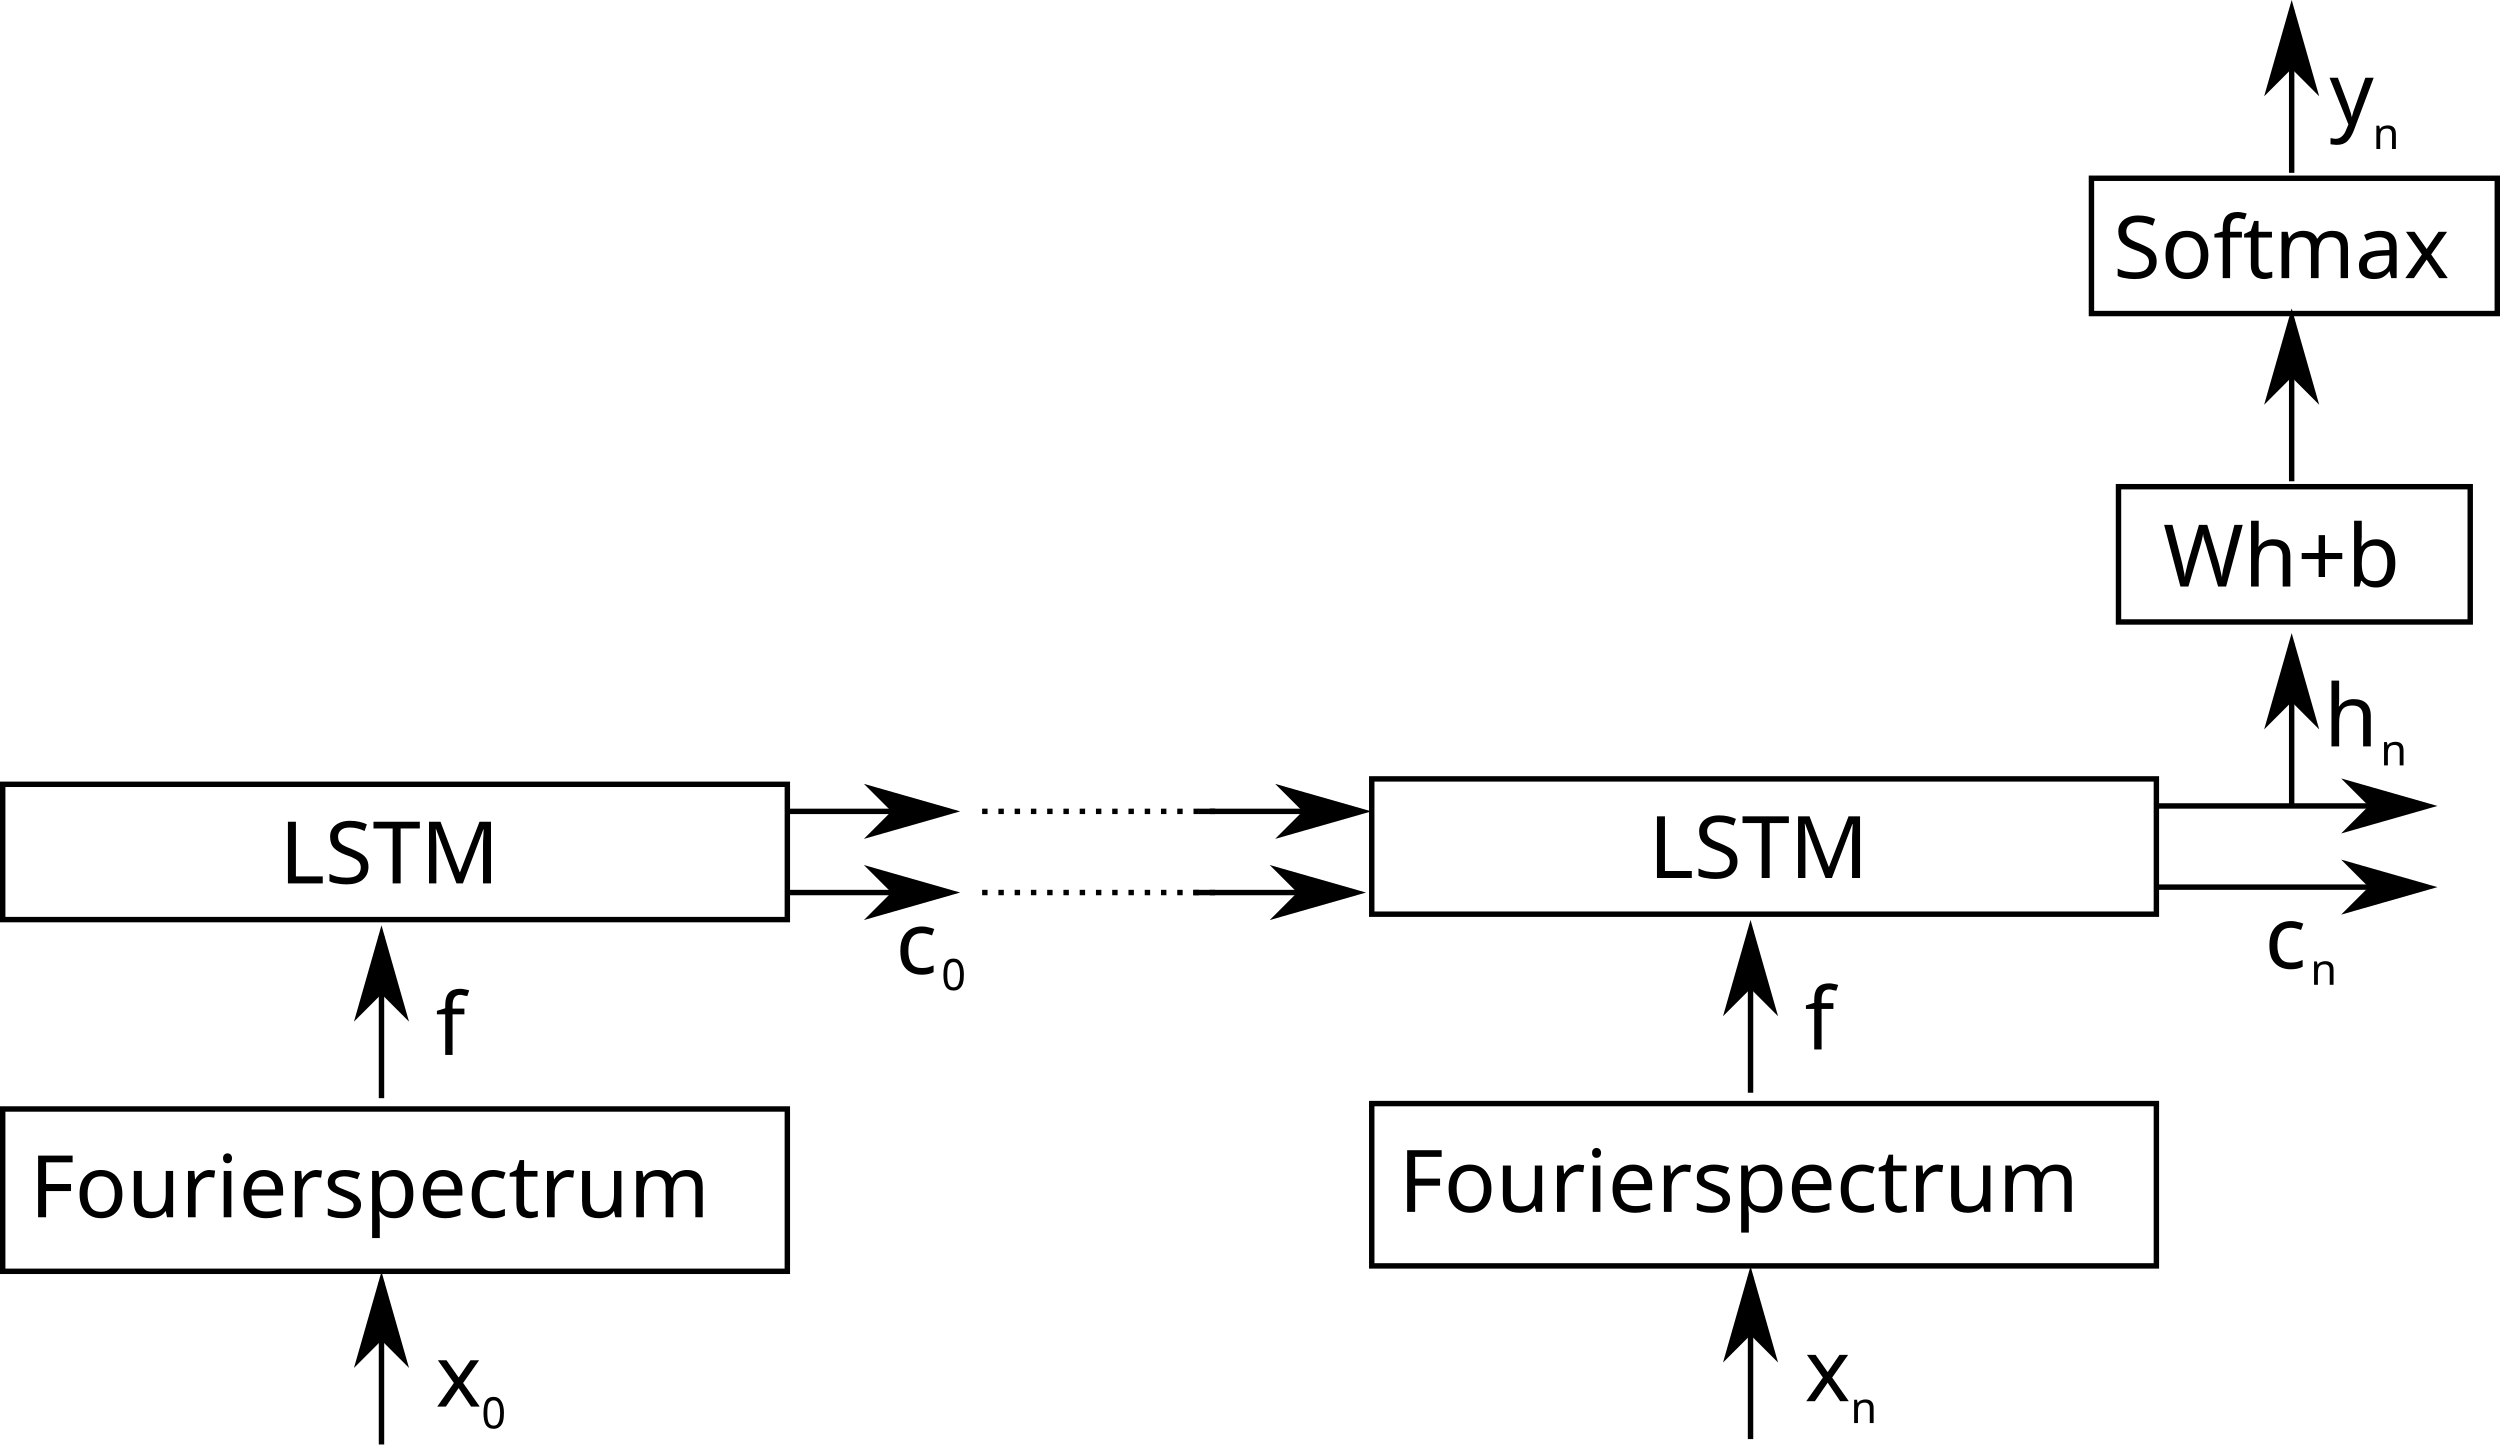
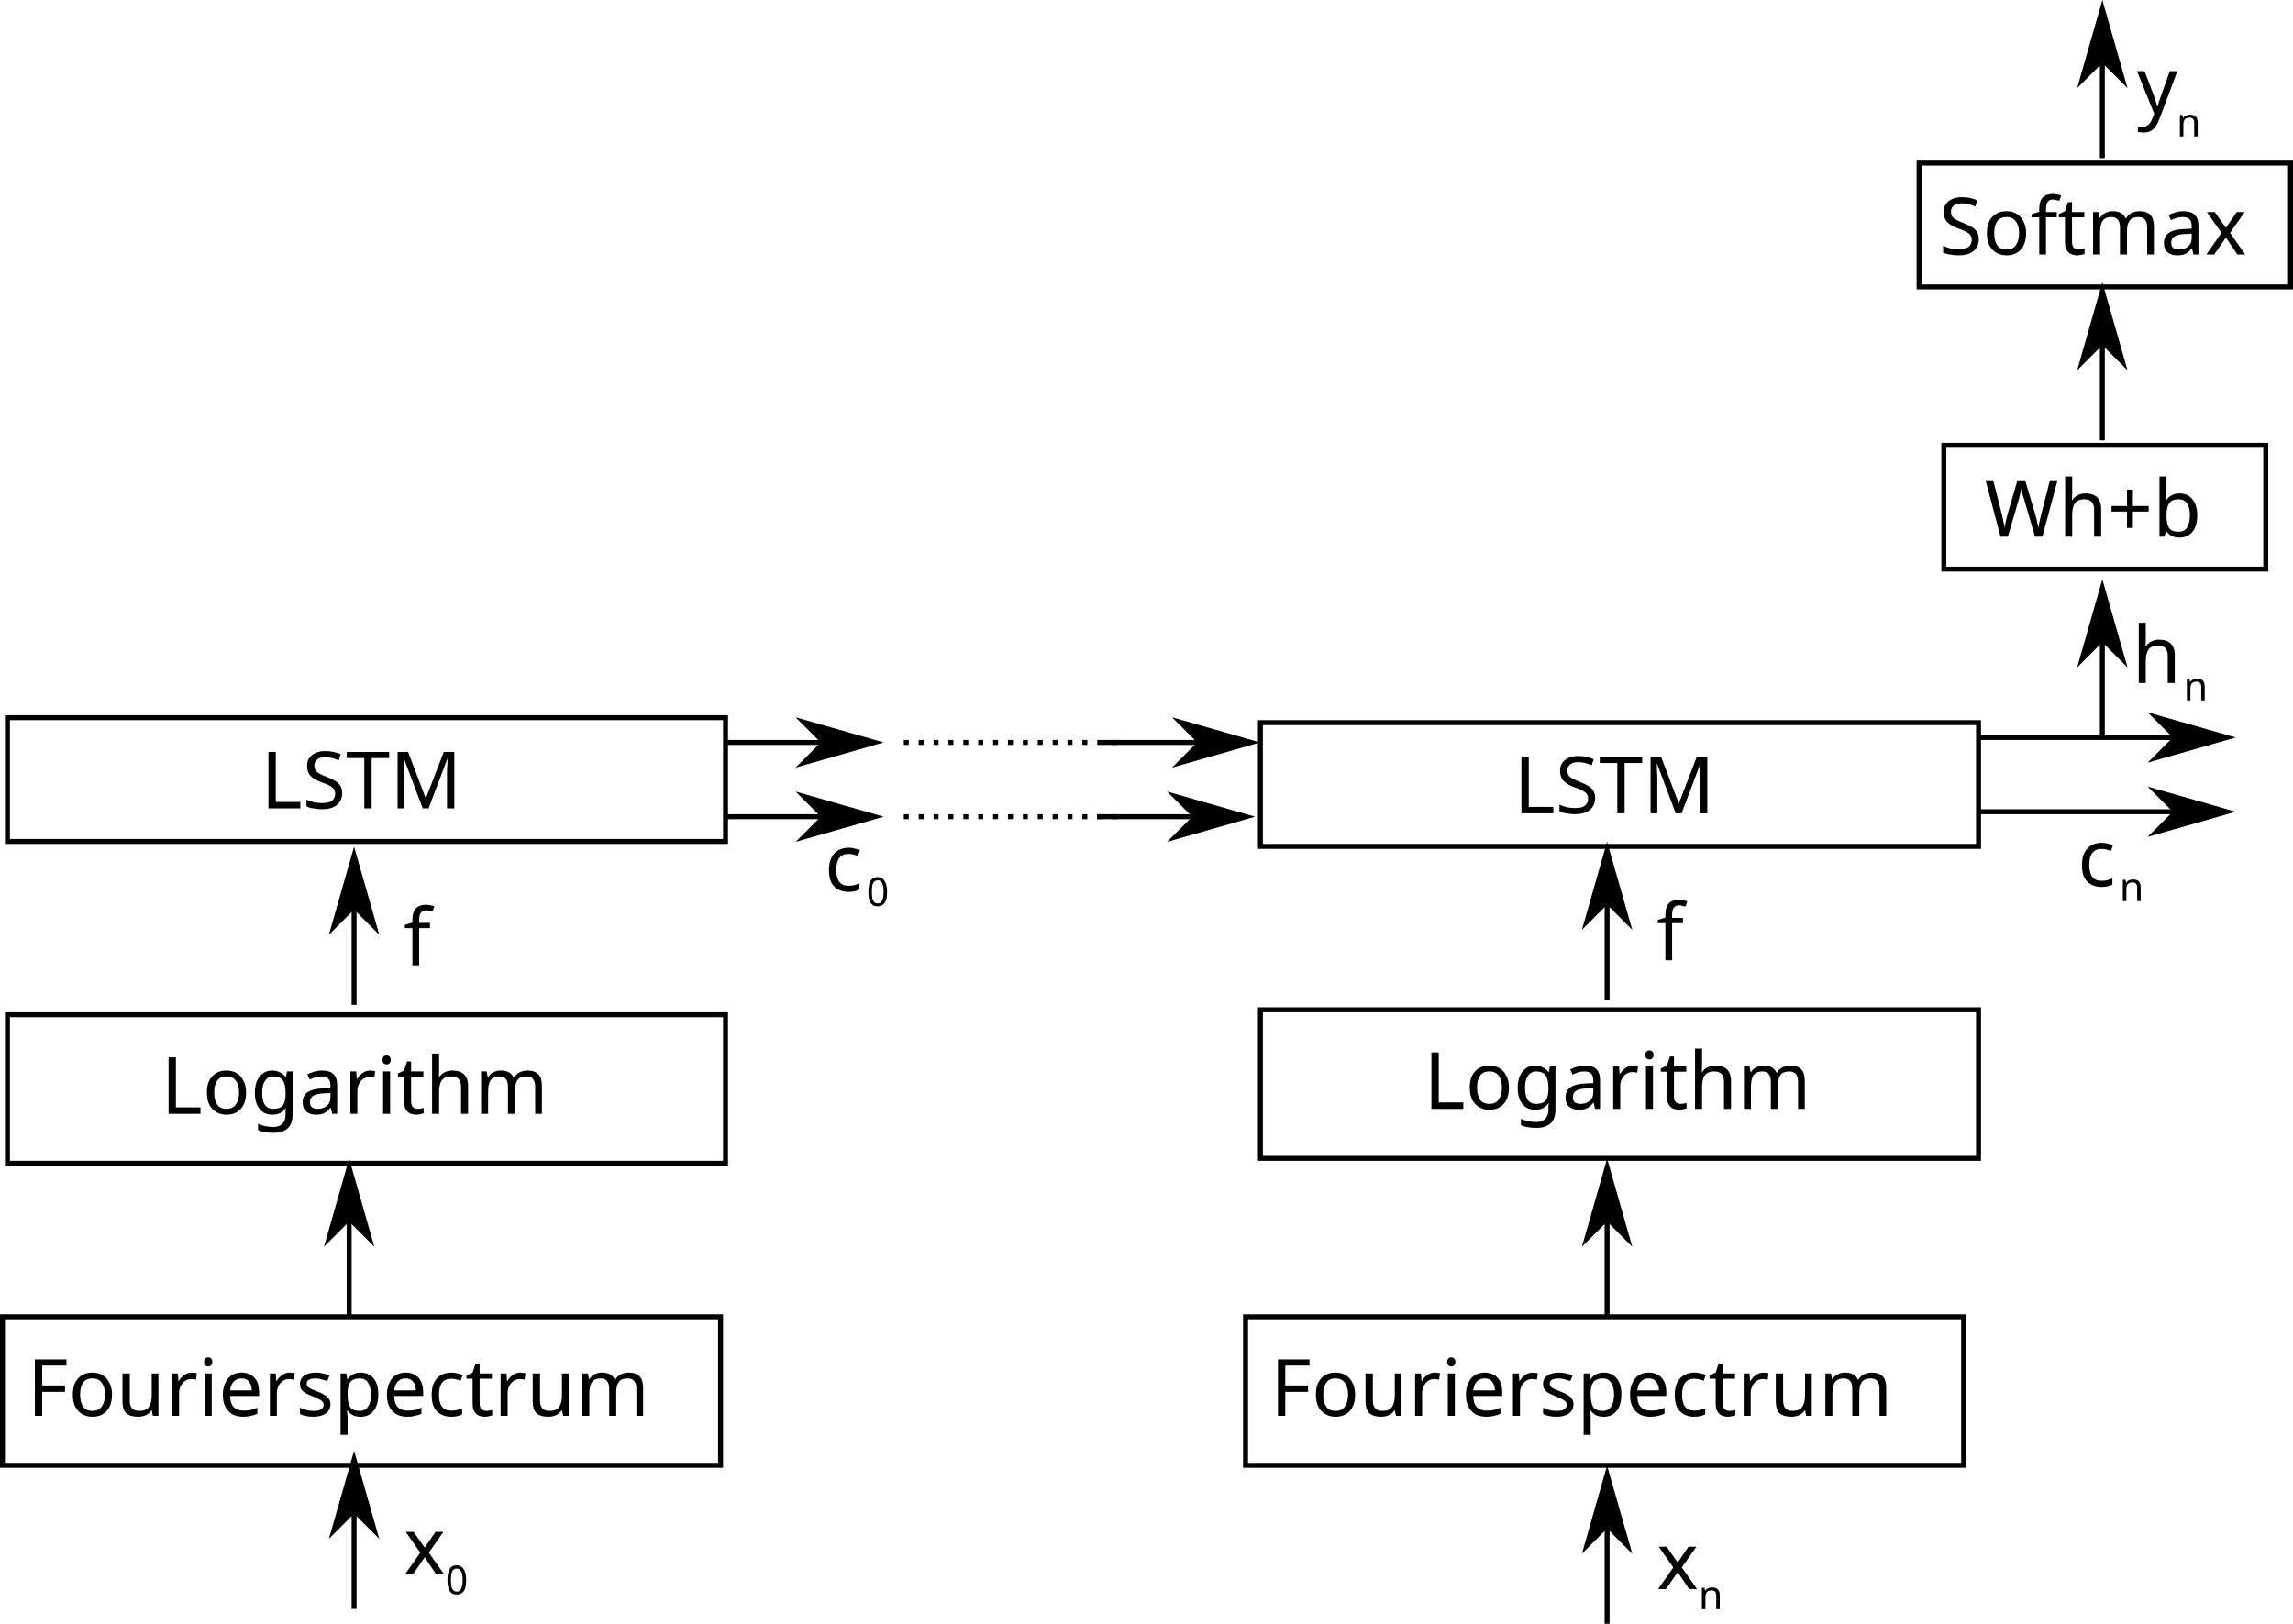
- <svg xmlns="http://www.w3.org/2000/svg" width="122.238mm" height="70.628mm" viewBox="0 0 122.238 70.628" version="1.1" id="svg8">
+ <svg xmlns="http://www.w3.org/2000/svg" width="122.502mm" height="86.768mm" viewBox="0 0 122.502 86.768" version="1.1" id="svg8">
  <defs id="defs2">
    <marker orient="auto" refY="0" refX="0" id="marker5507" style="overflow:visible">
      <path id="path5505" d="M 0,0 5,-5 -12.5,0 5,5 Z" style="fill:#000000;fill-opacity:1;fill-rule:evenodd;stroke:#000000;stroke-width:1pt;stroke-opacity:1" transform="matrix(-0.8,0,0,-0.8,-10,0)" />
    </marker>
    <marker orient="auto" refY="0" refX="0" id="marker5357" style="overflow:visible">
      <path id="path5355" d="M 0,0 5,-5 -12.5,0 5,5 Z" style="fill:#000000;fill-opacity:1;fill-rule:evenodd;stroke:#000000;stroke-width:1pt;stroke-opacity:1" transform="matrix(-0.8,0,0,-0.8,-10,0)" />
    </marker>
    <marker style="overflow:visible" id="marker5299" refX="0" refY="0" orient="auto">
      <path transform="matrix(-0.8,0,0,-0.8,-10,0)" style="fill:#000000;fill-opacity:1;fill-rule:evenodd;stroke:#000000;stroke-width:1pt;stroke-opacity:1" d="M 0,0 5,-5 -12.5,0 5,5 Z" id="path5297" />
    </marker>
    <marker orient="auto" refY="0" refX="0" id="Arrow2Mend" style="overflow:visible">
      <path id="path4542" style="fill:#000000;fill-opacity:1;fill-rule:evenodd;stroke:#000000;stroke-width:0.625;stroke-linejoin:round;stroke-opacity:1" d="M 8.719,4.034 -2.207,0.016 8.719,-4.002 c -1.745,2.372 -1.735,5.617 -6e-7,8.035 z" transform="scale(-0.6)" />
    </marker>
    <marker orient="auto" refY="0" refX="0" id="Arrow1Sstart" style="overflow:visible">
      <path id="path4527" d="M 0,0 5,-5 -12.5,0 5,5 Z" style="fill:#000000;fill-opacity:1;fill-rule:evenodd;stroke:#000000;stroke-width:1pt;stroke-opacity:1" transform="matrix(0.2,0,0,0.2,1.2,0)" />
    </marker>
    <marker orient="auto" refY="0" refX="0" id="Arrow1Mend" style="overflow:visible">
      <path id="path4524" d="M 0,0 5,-5 -12.5,0 5,5 Z" style="fill:#000000;fill-opacity:1;fill-rule:evenodd;stroke:#000000;stroke-width:1pt;stroke-opacity:1" transform="matrix(-0.4,0,0,-0.4,-4,0)" />
    </marker>
    <marker orient="auto" refY="0" refX="0" id="Arrow1Lend" style="overflow:visible">
      <path id="path4518" d="M 0,0 5,-5 -12.5,0 5,5 Z" style="fill:#000000;fill-opacity:1;fill-rule:evenodd;stroke:#000000;stroke-width:1pt;stroke-opacity:1" transform="matrix(-0.8,0,0,-0.8,-10,0)" />
    </marker>
    <marker orient="auto" refY="0" refX="0" id="Arrow1Lend-3" style="overflow:visible">
      <path id="path4518-6" d="M 0,0 5,-5 -12.5,0 5,5 Z" style="fill:#000000;fill-opacity:1;fill-rule:evenodd;stroke:#000000;stroke-width:1pt;stroke-opacity:1" transform="matrix(-0.8,0,0,-0.8,-10,0)" />
    </marker>
    <marker orient="auto" refY="0" refX="0" id="Arrow1Lend-36" style="overflow:visible">
      <path id="path4518-0" d="M 0,0 5,-5 -12.5,0 5,5 Z" style="fill:#000000;fill-opacity:1;fill-rule:evenodd;stroke:#000000;stroke-width:1pt;stroke-opacity:1" transform="matrix(-0.8,0,0,-0.8,-10,0)" />
    </marker>
    <marker orient="auto" refY="0" refX="0" id="Arrow1Lend-3-6" style="overflow:visible">
      <path id="path4518-6-2" d="M 0,0 5,-5 -12.5,0 5,5 Z" style="fill:#000000;fill-opacity:1;fill-rule:evenodd;stroke:#000000;stroke-width:1pt;stroke-opacity:1" transform="matrix(-0.8,0,0,-0.8,-10,0)" />
    </marker>
    <marker style="overflow:visible" id="marker5299-6" refX="0" refY="0" orient="auto">
      <path transform="matrix(-0.8,0,0,-0.8,-10,0)" style="fill:#000000;fill-opacity:1;fill-rule:evenodd;stroke:#000000;stroke-width:1pt;stroke-opacity:1" d="M 0,0 5,-5 -12.5,0 5,5 Z" id="path5297-1" />
    </marker>
    <marker orient="auto" refY="0" refX="0" id="marker5357-8" style="overflow:visible">
      <path id="path5355-7" d="M 0,0 5,-5 -12.5,0 5,5 Z" style="fill:#000000;fill-opacity:1;fill-rule:evenodd;stroke:#000000;stroke-width:1pt;stroke-opacity:1" transform="matrix(-0.8,0,0,-0.8,-10,0)" />
    </marker>
    <marker style="overflow:visible" id="marker5431-9" refX="0" refY="0" orient="auto">
      <path transform="matrix(-0.8,0,0,-0.8,-10,0)" style="fill:#000000;fill-opacity:1;fill-rule:evenodd;stroke:#000000;stroke-width:1pt;stroke-opacity:1" d="M 0,0 5,-5 -12.5,0 5,5 Z" id="path5429-2" />
    </marker>
    <marker orient="auto" refY="0" refX="0" id="marker5507-0" style="overflow:visible">
      <path id="path5505-2" d="M 0,0 5,-5 -12.5,0 5,5 Z" style="fill:#000000;fill-opacity:1;fill-rule:evenodd;stroke:#000000;stroke-width:1pt;stroke-opacity:1" transform="matrix(-0.8,0,0,-0.8,-10,0)" />
    </marker>
    <marker orient="auto" refY="0" refX="0" id="marker5507-5" style="overflow:visible">
      <path id="path5505-4" d="M 0,0 5,-5 -12.5,0 5,5 Z" style="fill:#000000;fill-opacity:1;fill-rule:evenodd;stroke:#000000;stroke-width:1pt;stroke-opacity:1" transform="matrix(-0.8,0,0,-0.8,-10,0)" />
    </marker>
    <marker orient="auto" refY="0" refX="0" id="marker5507-0-4" style="overflow:visible">
      <path id="path5505-2-4" d="M 0,0 5,-5 -12.5,0 5,5 Z" style="fill:#000000;fill-opacity:1;fill-rule:evenodd;stroke:#000000;stroke-width:1pt;stroke-opacity:1" transform="matrix(-0.8,0,0,-0.8,-10,0)" />
    </marker>
    <marker orient="auto" refY="0" refX="0" id="marker5357-6" style="overflow:visible">
      <path id="path5355-75" d="M 0,0 5,-5 -12.5,0 5,5 Z" style="fill:#000000;fill-opacity:1;fill-rule:evenodd;stroke:#000000;stroke-width:1pt;stroke-opacity:1" transform="matrix(-0.8,0,0,-0.8,-10,0)" />
    </marker>
    <marker orient="auto" refY="0" refX="0" id="marker5357-5" style="overflow:visible">
      <path id="path5355-6" d="M 0,0 5,-5 -12.5,0 5,5 Z" style="fill:#000000;fill-opacity:1;fill-rule:evenodd;stroke:#000000;stroke-width:1pt;stroke-opacity:1" transform="matrix(-0.8,0,0,-0.8,-10,0)" />
    </marker>
+     <marker orient="auto" refY="0" refX="0" id="Arrow1Lend-3-2" style="overflow:visible">
+       <path id="path4518-6-7" d="M 0,0 5,-5 -12.5,0 5,5 Z" style="fill:#000000;fill-opacity:1;fill-rule:evenodd;stroke:#000000;stroke-width:1pt;stroke-opacity:1" transform="matrix(-0.8,0,0,-0.8,-10,0)" />
+     </marker>
+     <marker orient="auto" refY="0" refX="0" id="Arrow1Lend-3-9" style="overflow:visible">
+       <path id="path4518-6-3" d="M 0,0 5,-5 -12.5,0 5,5 Z" style="fill:#000000;fill-opacity:1;fill-rule:evenodd;stroke:#000000;stroke-width:1pt;stroke-opacity:1" transform="matrix(-0.8,0,0,-0.8,-10,0)" />
+     </marker>
  </defs>
-   <g id="layer1" transform="translate(-23.68,-37.72385)">
+   <g id="layer1" transform="translate(-23.41542,-37.72385)">
    <text xml:space="preserve" style="font-style:normal;font-weight:normal;font-size:4.233px;line-height:1.25;font-family:Sans;letter-spacing:0px;word-spacing:0px;fill:#000000;fill-opacity:1;stroke:none;stroke-width:0.265px;stroke-linecap:butt;stroke-linejoin:miter;stroke-opacity:1" x="47.625" y="107.823" id="text5581">
      <tspan id="tspan5579" x="47.625" y="111.568" style="stroke-width:0.265px" />
    </text>
    <g id="g6739">
      <g id="g5221">
        <rect style="fill:none;stroke:#000000;stroke-width:0.265;stroke-miterlimit:4;stroke-dasharray:none;stroke-dashoffset:0" id="rect3690" width="38.365" height="7.937" x="23.812" y="91.948" />
-         <text xml:space="preserve" style="font-style:normal;font-weight:normal;font-size:4.233px;line-height:1.25;font-family:Sans;letter-spacing:0px;word-spacing:0px;fill:#000000;fill-opacity:1;stroke:none;stroke-width:0.265px;stroke-linecap:butt;stroke-linejoin:miter;stroke-opacity:1" x="25.135" y="97.24" id="text4499">
-           <tspan x="25.135" y="97.24" style="stroke-width:0.265px" id="tspan4501">Fourierspectrum</tspan>
+         <text xml:space="preserve" style="font-style:normal;font-weight:normal;font-size:4.233px;line-height:1.25;font-family:Sans;letter-spacing:0px;word-spacing:0px;fill:#000000;fill-opacity:1;stroke:none;stroke-width:0.265px;stroke-linecap:butt;stroke-linejoin:miter;stroke-opacity:1" x="32.015" y="97.24" id="text4499">
+           <tspan x="32.015" y="97.24" style="stroke-width:0.265px" id="tspan4501">Logarithm</tspan>
        </text>
      </g>
      <g transform="translate(0,2.645833)" id="g5234">
        <rect style="fill:none;stroke:#000000;stroke-width:0.265;stroke-miterlimit:4;stroke-dasharray:none;stroke-dashoffset:0" id="rect4505" width="38.365" height="6.615" x="23.812" y="73.427" />
        <text xml:space="preserve" style="font-style:normal;font-weight:normal;font-size:4.233px;line-height:1.25;font-family:Sans;letter-spacing:0px;word-spacing:0px;fill:#000000;fill-opacity:1;stroke:none;stroke-width:0.265px;stroke-linecap:butt;stroke-linejoin:miter;stroke-opacity:1" x="37.352" y="78.275" id="text4509">
          <tspan id="tspan4507" x="37.352" y="78.275" style="stroke-width:0.265px">LSTM</tspan>
        </text>
      </g>
-       <path id="path4513" d="m 42.333,108.352 v -7.938" style="fill:none;fill-rule:evenodd;stroke:#000000;stroke-width:0.265;stroke-linecap:butt;stroke-linejoin:miter;stroke-miterlimit:4;stroke-dasharray:none;stroke-opacity:1;marker-end:url(#Arrow1Lend)" />
      <path id="path4513-7" d="M 42.333,91.419 V 83.481" style="fill:none;fill-rule:evenodd;stroke:#000000;stroke-width:0.265;stroke-linecap:butt;stroke-linejoin:miter;stroke-miterlimit:4;stroke-dasharray:none;stroke-opacity:1;marker-end:url(#Arrow1Lend-3)" />
      <path id="path5275" d="m 62.177,81.365 7.938,1e-5" style="fill:none;fill-rule:evenodd;stroke:#000000;stroke-width:0.265px;stroke-linecap:butt;stroke-linejoin:miter;stroke-opacity:1;marker-end:url(#marker5299)" />
      <path id="path5277" d="m 62.177,77.396 7.938,1e-5" style="fill:none;fill-rule:evenodd;stroke:#000000;stroke-width:0.265px;stroke-linecap:butt;stroke-linejoin:miter;stroke-opacity:1;marker-end:url(#marker5357)" />
      <text id="text5495" y="89.302" x="44.979" style="font-style:normal;font-weight:normal;font-size:4.233px;line-height:1.25;font-family:Sans;letter-spacing:0px;word-spacing:0px;fill:#000000;fill-opacity:1;stroke:none;stroke-width:0.265px;stroke-linecap:butt;stroke-linejoin:miter;stroke-opacity:1" xml:space="preserve">
        <tspan style="stroke-width:0.265px" y="89.302" x="44.979" id="tspan5493">f</tspan>
      </text>
-       <g id="g5625">
-         <text xml:space="preserve" style="font-style:normal;font-weight:normal;font-size:4.233px;line-height:1.25;font-family:Sans;letter-spacing:0px;word-spacing:0px;fill:#000000;fill-opacity:1;stroke:none;stroke-width:0.265px;stroke-linecap:butt;stroke-linejoin:miter;stroke-opacity:1" x="44.979" y="106.5" id="text5261">
-           <tspan id="tspan5259" x="44.979" y="106.5" style="stroke-width:0.265px">x</tspan>
-         </text>
-         <text xml:space="preserve" style="font-style:normal;font-weight:normal;font-size:2.117px;line-height:1.25;font-family:Sans;letter-spacing:0px;word-spacing:0px;fill:#000000;fill-opacity:1;stroke:none;stroke-width:0.265px;stroke-linecap:butt;stroke-linejoin:miter;stroke-opacity:1" x="47.211" y="107.574" id="text5585">
-           <tspan id="tspan5583" x="47.211" y="107.574" style="font-size:2.117px;stroke-width:0.265px">0</tspan>
-         </text>
+       <g id="g4885" transform="translate(0,15.34584)">
+         <path style="fill:none;fill-rule:evenodd;stroke:#000000;stroke-width:0.265;stroke-linecap:butt;stroke-linejoin:miter;stroke-miterlimit:4;stroke-dasharray:none;stroke-opacity:1;marker-end:url(#Arrow1Lend)" d="m 42.333,108.352 v -7.938" id="path4513" />
+         <g id="g5625">
+           <text id="text5261" y="106.5" x="44.979" style="font-style:normal;font-weight:normal;font-size:4.233px;line-height:1.25;font-family:Sans;letter-spacing:0px;word-spacing:0px;fill:#000000;fill-opacity:1;stroke:none;stroke-width:0.265px;stroke-linecap:butt;stroke-linejoin:miter;stroke-opacity:1" xml:space="preserve">
+             <tspan style="stroke-width:0.265px" y="106.5" x="44.979" id="tspan5259">x</tspan>
+           </text>
+           <text id="text5585" y="107.574" x="47.211" style="font-style:normal;font-weight:normal;font-size:2.117px;line-height:1.25;font-family:Sans;letter-spacing:0px;word-spacing:0px;fill:#000000;fill-opacity:1;stroke:none;stroke-width:0.265px;stroke-linecap:butt;stroke-linejoin:miter;stroke-opacity:1" xml:space="preserve">
+             <tspan style="font-size:2.117px;stroke-width:0.265px" y="107.574" x="47.211" id="tspan5583">0</tspan>
+           </text>
+         </g>
      </g>
      <g id="g5631">
        <text xml:space="preserve" style="font-style:normal;font-weight:normal;font-size:4.233px;line-height:1.25;font-family:Sans;letter-spacing:0px;word-spacing:0px;fill:#000000;fill-opacity:1;stroke:none;stroke-width:0.265px;stroke-linecap:butt;stroke-linejoin:miter;stroke-opacity:1" x="67.469" y="85.333" id="text5415">
          <tspan id="tspan5413" x="67.469" y="85.333" style="stroke-width:0.265px">c</tspan>
        </text>
        <text xml:space="preserve" style="font-style:normal;font-weight:normal;font-size:2.117px;line-height:1.25;font-family:Sans;letter-spacing:0px;word-spacing:0px;fill:#000000;fill-opacity:1;stroke:none;stroke-width:0.265px;stroke-linecap:butt;stroke-linejoin:miter;stroke-opacity:1" x="69.7" y="86.143" id="text5585-5">
          <tspan id="tspan5583-3" x="69.7" y="86.143" style="font-size:2.117px;stroke-width:0.265px">0</tspan>
        </text>
      </g>
      <g transform="translate(-2.116667,-0.5291667)" id="g6000" />
+       <path id="path4513-7-0" d="M 42.069,108.088 V 100.15" style="fill:none;fill-rule:evenodd;stroke:#000000;stroke-width:0.265;stroke-linecap:butt;stroke-linejoin:miter;stroke-miterlimit:4;stroke-dasharray:none;stroke-opacity:1;marker-end:url(#Arrow1Lend-3-2)" />
+       <path id="path4513-7-60" d="M 109.273,108.088 V 100.15" style="fill:none;fill-rule:evenodd;stroke:#000000;stroke-width:0.265;stroke-linecap:butt;stroke-linejoin:miter;stroke-miterlimit:4;stroke-dasharray:none;stroke-opacity:1;marker-end:url(#Arrow1Lend-3-9)" />
    </g>
    <g id="g6686" transform="translate(14.81667)">
      <g transform="translate(52.12292,-0.2645813)" id="g5221-7">
        <rect style="fill:none;stroke:#000000;stroke-width:0.265;stroke-miterlimit:4;stroke-dasharray:none;stroke-dashoffset:0" id="rect3690-5" width="38.365" height="7.937" x="23.812" y="91.948" />
-         <text xml:space="preserve" style="font-style:normal;font-weight:normal;font-size:4.233px;line-height:1.25;font-family:Sans;letter-spacing:0px;word-spacing:0px;fill:#000000;fill-opacity:1;stroke:none;stroke-width:0.265px;stroke-linecap:butt;stroke-linejoin:miter;stroke-opacity:1" x="25.135" y="97.24" id="text4499-9">
-           <tspan x="25.135" y="97.24" style="stroke-width:0.265px" id="tspan4501-2">Fourierspectrum</tspan>
-         </text>
-       </g>
-       <g transform="translate(52.12292,2.381252)" id="g5234-2">
+         <text xml:space="preserve" style="font-style:normal;font-weight:normal;font-size:4.233px;line-height:1.25;font-family:Sans;letter-spacing:0px;word-spacing:0px;fill:#000000;fill-opacity:1;stroke:none;stroke-width:0.265px;stroke-linecap:butt;stroke-linejoin:miter;stroke-opacity:1" x="32.544" y="97.24" id="text4499-9">
+           <tspan x="32.544" y="97.24" style="stroke-width:0.265px" id="tspan4501-2">Logarithm</tspan>
+         </text>
+       </g>
+       <g transform="translate(52.12292,2.910419)" id="g5234-2">
        <rect style="fill:none;stroke:#000000;stroke-width:0.265;stroke-miterlimit:4;stroke-dasharray:none;stroke-dashoffset:0" id="rect4505-8" width="38.365" height="6.615" x="23.812" y="73.427" />
        <text xml:space="preserve" style="font-style:normal;font-weight:normal;font-size:4.233px;line-height:1.25;font-family:Sans;letter-spacing:0px;word-spacing:0px;fill:#000000;fill-opacity:1;stroke:none;stroke-width:0.265px;stroke-linecap:butt;stroke-linejoin:miter;stroke-opacity:1" x="37.352" y="78.275" id="text4509-9">
          <tspan id="tspan4507-7" x="37.352" y="78.275" style="stroke-width:0.265px">LSTM</tspan>
        </text>
      </g>
-       <path id="path4513-3" d="M 94.456,108.088 V 100.15" style="fill:none;fill-rule:evenodd;stroke:#000000;stroke-width:0.265;stroke-linecap:butt;stroke-linejoin:miter;stroke-miterlimit:4;stroke-dasharray:none;stroke-opacity:1;marker-end:url(#Arrow1Lend-36)" />
      <path id="path4513-7-6" d="M 94.456,91.154 V 83.217" style="fill:none;fill-rule:evenodd;stroke:#000000;stroke-width:0.265;stroke-linecap:butt;stroke-linejoin:miter;stroke-miterlimit:4;stroke-dasharray:none;stroke-opacity:1;marker-end:url(#Arrow1Lend-3-6)" />
      <g transform="translate(88.63542,-5.291665)" id="g5257-1">
        <text xml:space="preserve" style="font-style:normal;font-weight:normal;font-size:4.233px;line-height:1.25;font-family:Sans;letter-spacing:0px;word-spacing:0px;fill:#000000;fill-opacity:1;stroke:none;stroke-width:0.265px;stroke-linecap:butt;stroke-linejoin:miter;stroke-opacity:1" x="25.995" y="71.698" id="text5250-2">
          <tspan id="tspan5248-9" x="25.995" y="71.698" style="stroke-width:0.265px">Wh+b</tspan>
        </text>
        <rect style="fill:none;stroke:#000000;stroke-width:0.265;stroke-miterlimit:4;stroke-dasharray:none;stroke-dashoffset:0" id="rect5252-3" width="17.198" height="6.615" x="23.812" y="66.812" />
      </g>
      <path id="path5275-1" d="m 114.3,81.1 h 13.229" style="fill:none;fill-rule:evenodd;stroke:#000000;stroke-width:0.265px;stroke-linecap:butt;stroke-linejoin:miter;stroke-opacity:1;marker-end:url(#marker5299-6)" />
      <path id="path5277-9" d="m 114.3,77.131 h 13.229" style="fill:none;fill-rule:evenodd;stroke:#000000;stroke-width:0.265px;stroke-linecap:butt;stroke-linejoin:miter;stroke-opacity:1;marker-end:url(#marker5357-8)" />
      <path id="path5421-4" d="m 120.915,77.131 v -7.938" style="fill:none;fill-rule:evenodd;stroke:#000000;stroke-width:0.265px;stroke-linecap:butt;stroke-linejoin:miter;stroke-opacity:1;marker-end:url(#marker5431-9)" />
      <text id="text5495-7" y="89.037" x="97.102" style="font-style:normal;font-weight:normal;font-size:4.233px;line-height:1.25;font-family:Sans;letter-spacing:0px;word-spacing:0px;fill:#000000;fill-opacity:1;stroke:none;stroke-width:0.265px;stroke-linecap:butt;stroke-linejoin:miter;stroke-opacity:1" xml:space="preserve">
        <tspan style="stroke-width:0.265px" y="89.037" x="97.102" id="tspan5493-8">f</tspan>
      </text>
      <path id="path5497-4" d="m 120.915,61.256 v -7.938" style="fill:none;fill-rule:evenodd;stroke:#000000;stroke-width:0.265px;stroke-linecap:butt;stroke-linejoin:miter;stroke-opacity:1;marker-end:url(#marker5507-0)" />
-       <g transform="translate(52.12292,-0.2645813)" id="g5625-5">
-         <text xml:space="preserve" style="font-style:normal;font-weight:normal;font-size:4.233px;line-height:1.25;font-family:Sans;letter-spacing:0px;word-spacing:0px;fill:#000000;fill-opacity:1;stroke:none;stroke-width:0.265px;stroke-linecap:butt;stroke-linejoin:miter;stroke-opacity:1" x="44.979" y="106.5" id="text5261-0">
-           <tspan id="tspan5259-3" x="44.979" y="106.5" style="stroke-width:0.265px">x</tspan>
-         </text>
-         <text xml:space="preserve" style="font-style:normal;font-weight:normal;font-size:2.117px;line-height:1.25;font-family:Sans;letter-spacing:0px;word-spacing:0px;fill:#000000;fill-opacity:1;stroke:none;stroke-width:0.265px;stroke-linecap:butt;stroke-linejoin:miter;stroke-opacity:1" x="47.211" y="107.574" id="text5585-6">
-           <tspan id="tspan5583-10" x="47.211" y="107.574" style="font-size:2.117px;stroke-width:0.265px">n</tspan>
-         </text>
-         <text xml:space="preserve" style="font-style:normal;font-weight:normal;font-size:4.233px;line-height:1.25;font-family:Sans;letter-spacing:0px;word-spacing:0px;fill:#000000;fill-opacity:1;stroke:none;stroke-width:0.265px;stroke-linecap:butt;stroke-linejoin:miter;stroke-opacity:1" x="7.144" y="98.827" id="text4707">
-           <tspan id="tspan4705" x="7.144" y="102.573" style="stroke-width:0.265px" />
-         </text>
+       <g id="g4757" transform="translate(0,16.40417)">
+         <path style="fill:none;fill-rule:evenodd;stroke:#000000;stroke-width:0.265;stroke-linecap:butt;stroke-linejoin:miter;stroke-miterlimit:4;stroke-dasharray:none;stroke-opacity:1;marker-end:url(#Arrow1Lend-36)" d="M 94.456,108.088 V 100.15" id="path4513-3" />
+         <g id="g5625-5" transform="translate(52.12292,-0.2645813)">
+           <text id="text5261-0" y="106.5" x="44.979" style="font-style:normal;font-weight:normal;font-size:4.233px;line-height:1.25;font-family:Sans;letter-spacing:0px;word-spacing:0px;fill:#000000;fill-opacity:1;stroke:none;stroke-width:0.265px;stroke-linecap:butt;stroke-linejoin:miter;stroke-opacity:1" xml:space="preserve">
+             <tspan style="stroke-width:0.265px" y="106.5" x="44.979" id="tspan5259-3">x</tspan>
+           </text>
+           <text id="text5585-6" y="107.574" x="47.211" style="font-style:normal;font-weight:normal;font-size:2.117px;line-height:1.25;font-family:Sans;letter-spacing:0px;word-spacing:0px;fill:#000000;fill-opacity:1;stroke:none;stroke-width:0.265px;stroke-linecap:butt;stroke-linejoin:miter;stroke-opacity:1" xml:space="preserve">
+             <tspan style="font-size:2.117px;stroke-width:0.265px" y="107.574" x="47.211" id="tspan5583-10">n</tspan>
+           </text>
+           <text id="text4707" y="98.827" x="7.144" style="font-style:normal;font-weight:normal;font-size:4.233px;line-height:1.25;font-family:Sans;letter-spacing:0px;word-spacing:0px;fill:#000000;fill-opacity:1;stroke:none;stroke-width:0.265px;stroke-linecap:butt;stroke-linejoin:miter;stroke-opacity:1" xml:space="preserve">
+             <tspan style="stroke-width:0.265px" y="102.573" x="7.144" id="tspan4705" />
+           </text>
+         </g>
      </g>
      <g transform="translate(52.12292,-0.2645813)" id="g5631-6">
        <text xml:space="preserve" style="font-style:normal;font-weight:normal;font-size:4.233px;line-height:1.25;font-family:Sans;letter-spacing:0px;word-spacing:0px;fill:#000000;fill-opacity:1;stroke:none;stroke-width:0.265px;stroke-linecap:butt;stroke-linejoin:miter;stroke-opacity:1" x="67.469" y="85.333" id="text5415-3">
          <tspan id="tspan5413-2" x="67.469" y="85.333" style="stroke-width:0.265px">c</tspan>
        </text>
        <text xml:space="preserve" style="font-style:normal;font-weight:normal;font-size:2.117px;line-height:1.25;font-family:Sans;letter-spacing:0px;word-spacing:0px;fill:#000000;fill-opacity:1;stroke:none;stroke-width:0.265px;stroke-linecap:butt;stroke-linejoin:miter;stroke-opacity:1" x="69.7" y="86.143" id="text5585-5-0">
          <tspan id="tspan5583-3-6" x="69.7" y="86.143" style="font-size:2.117px;stroke-width:0.265px">n</tspan>
        </text>
        <path style="fill:none;fill-rule:evenodd;stroke:#000000;stroke-width:0.265;stroke-linecap:butt;stroke-linejoin:miter;stroke-miterlimit:4;stroke-dasharray:0.265, 0.53;stroke-dashoffset:0;stroke-opacity:1" d="M 4.762,77.66 H 16.669" id="path3808" />
        <path style="fill:none;fill-rule:evenodd;stroke:#000000;stroke-width:0.265;stroke-linecap:butt;stroke-linejoin:miter;stroke-miterlimit:4;stroke-dasharray:0.265, 0.53;stroke-dashoffset:0;stroke-opacity:1" d="M 4.762,81.629 H 16.669" id="path3808-3" />
      </g>
      <g transform="translate(52.12292,-0.2645813)" id="g5637-1">
        <text xml:space="preserve" style="font-style:normal;font-weight:normal;font-size:4.233px;line-height:1.25;font-family:Sans;letter-spacing:0px;word-spacing:0px;fill:#000000;fill-opacity:1;stroke:none;stroke-width:0.265px;stroke-linecap:butt;stroke-linejoin:miter;stroke-opacity:1" x="70.379" y="74.485" id="text5419-5">
          <tspan id="tspan5417-5" x="70.379" y="74.485" style="stroke-width:0.265px">h</tspan>
        </text>
        <text xml:space="preserve" style="font-style:normal;font-weight:normal;font-size:2.117px;line-height:1.25;font-family:Sans;letter-spacing:0px;word-spacing:0px;fill:#000000;fill-opacity:1;stroke:none;stroke-width:0.265px;stroke-linecap:butt;stroke-linejoin:miter;stroke-opacity:1" x="73.12" y="75.411" id="text5585-56-4">
          <tspan id="tspan5583-2-7" x="73.12" y="75.411" style="font-size:2.117px;stroke-width:0.265px">n</tspan>
        </text>
      </g>
      <g transform="translate(52.12292,-14.55208)" id="g5655-6">
        <text xml:space="preserve" style="font-style:normal;font-weight:normal;font-size:4.233px;line-height:1.25;font-family:Sans;letter-spacing:0px;word-spacing:0px;fill:#000000;fill-opacity:1;stroke:none;stroke-width:0.265px;stroke-linecap:butt;stroke-linejoin:miter;stroke-opacity:1" x="70.644" y="58.346" id="text5577-5">
          <tspan id="tspan5575-6" x="70.644" y="58.346" style="stroke-width:0.265px">y</tspan>
        </text>
        <text xml:space="preserve" style="font-style:normal;font-weight:normal;font-size:2.117px;line-height:1.25;font-family:Sans;letter-spacing:0px;word-spacing:0px;fill:#000000;fill-opacity:1;stroke:none;stroke-width:0.265px;stroke-linecap:butt;stroke-linejoin:miter;stroke-opacity:1" x="72.747" y="59.562" id="text5585-9-9">
          <tspan id="tspan5583-1-3" x="72.747" y="59.562" style="font-size:2.117px;stroke-width:0.265px">n</tspan>
        </text>
      </g>
      <g transform="translate(50.27083,-0.5291656)" id="g6000-7">
        <rect style="fill:none;stroke:#000000;stroke-width:0.265;stroke-miterlimit:4;stroke-dasharray:none;stroke-dashoffset:0" id="rect5991-4" width="19.844" height="6.615" x="60.854" y="46.969" />
        <text xml:space="preserve" style="font-style:normal;font-weight:normal;font-size:4.233px;line-height:1.25;font-family:Sans;letter-spacing:0px;word-spacing:0px;fill:#000000;fill-opacity:1;stroke:none;stroke-width:0.265px;stroke-linecap:butt;stroke-linejoin:miter;stroke-opacity:1" x="61.917" y="51.854" id="text5995-5">
          <tspan id="tspan5993-2" x="61.917" y="51.854" style="stroke-width:0.265px">Softmax</tspan>
        </text>
      </g>
      <path id="path5497-4-3" d="M 120.915,46.175 V 38.237" style="fill:none;fill-rule:evenodd;stroke:#000000;stroke-width:0.265px;stroke-linecap:butt;stroke-linejoin:miter;stroke-opacity:1;marker-end:url(#marker5507-0-4)" />
+       <g transform="translate(51.32917,16.13961)" id="g5221-7-3">
+         <rect style="fill:none;stroke:#000000;stroke-width:0.265;stroke-miterlimit:4;stroke-dasharray:none;stroke-dashoffset:0" id="rect3690-5-6" width="38.365" height="7.937" x="23.812" y="91.948" />
+         <text xml:space="preserve" style="font-style:normal;font-weight:normal;font-size:4.233px;line-height:1.25;font-family:Sans;letter-spacing:0px;word-spacing:0px;fill:#000000;fill-opacity:1;stroke:none;stroke-width:0.265px;stroke-linecap:butt;stroke-linejoin:miter;stroke-opacity:1" x="25.135" y="97.24" id="text4499-9-7">
+           <tspan x="25.135" y="97.24" style="stroke-width:0.265px" id="tspan4501-2-5">Fourierspectrum</tspan>
+         </text>
+       </g>
+       <g transform="translate(-15.08124,16.13959)" id="g5221-7-35">
+         <rect style="fill:none;stroke:#000000;stroke-width:0.265;stroke-miterlimit:4;stroke-dasharray:none;stroke-dashoffset:0" id="rect3690-5-62" width="38.365" height="7.937" x="23.812" y="91.948" />
+         <text xml:space="preserve" style="font-style:normal;font-weight:normal;font-size:4.233px;line-height:1.25;font-family:Sans;letter-spacing:0px;word-spacing:0px;fill:#000000;fill-opacity:1;stroke:none;stroke-width:0.265px;stroke-linecap:butt;stroke-linejoin:miter;stroke-opacity:1" x="25.135" y="97.24" id="text4499-9-9">
+           <tspan x="25.135" y="97.24" style="stroke-width:0.265px" id="tspan4501-2-1">Fourierspectrum</tspan>
+         </text>
+       </g>
    </g>
    <path id="path5277-3" d="m 82.285,77.396 7.938,1e-5" style="fill:none;fill-rule:evenodd;stroke:#000000;stroke-width:0.265px;stroke-linecap:butt;stroke-linejoin:miter;stroke-opacity:1;marker-end:url(#marker5357-6)" />
    <path id="path5277-2" d="m 82.021,81.365 7.938,1e-5" style="fill:none;fill-rule:evenodd;stroke:#000000;stroke-width:0.265px;stroke-linecap:butt;stroke-linejoin:miter;stroke-opacity:1;marker-end:url(#marker5357-5)" />
  </g>
</svg>
